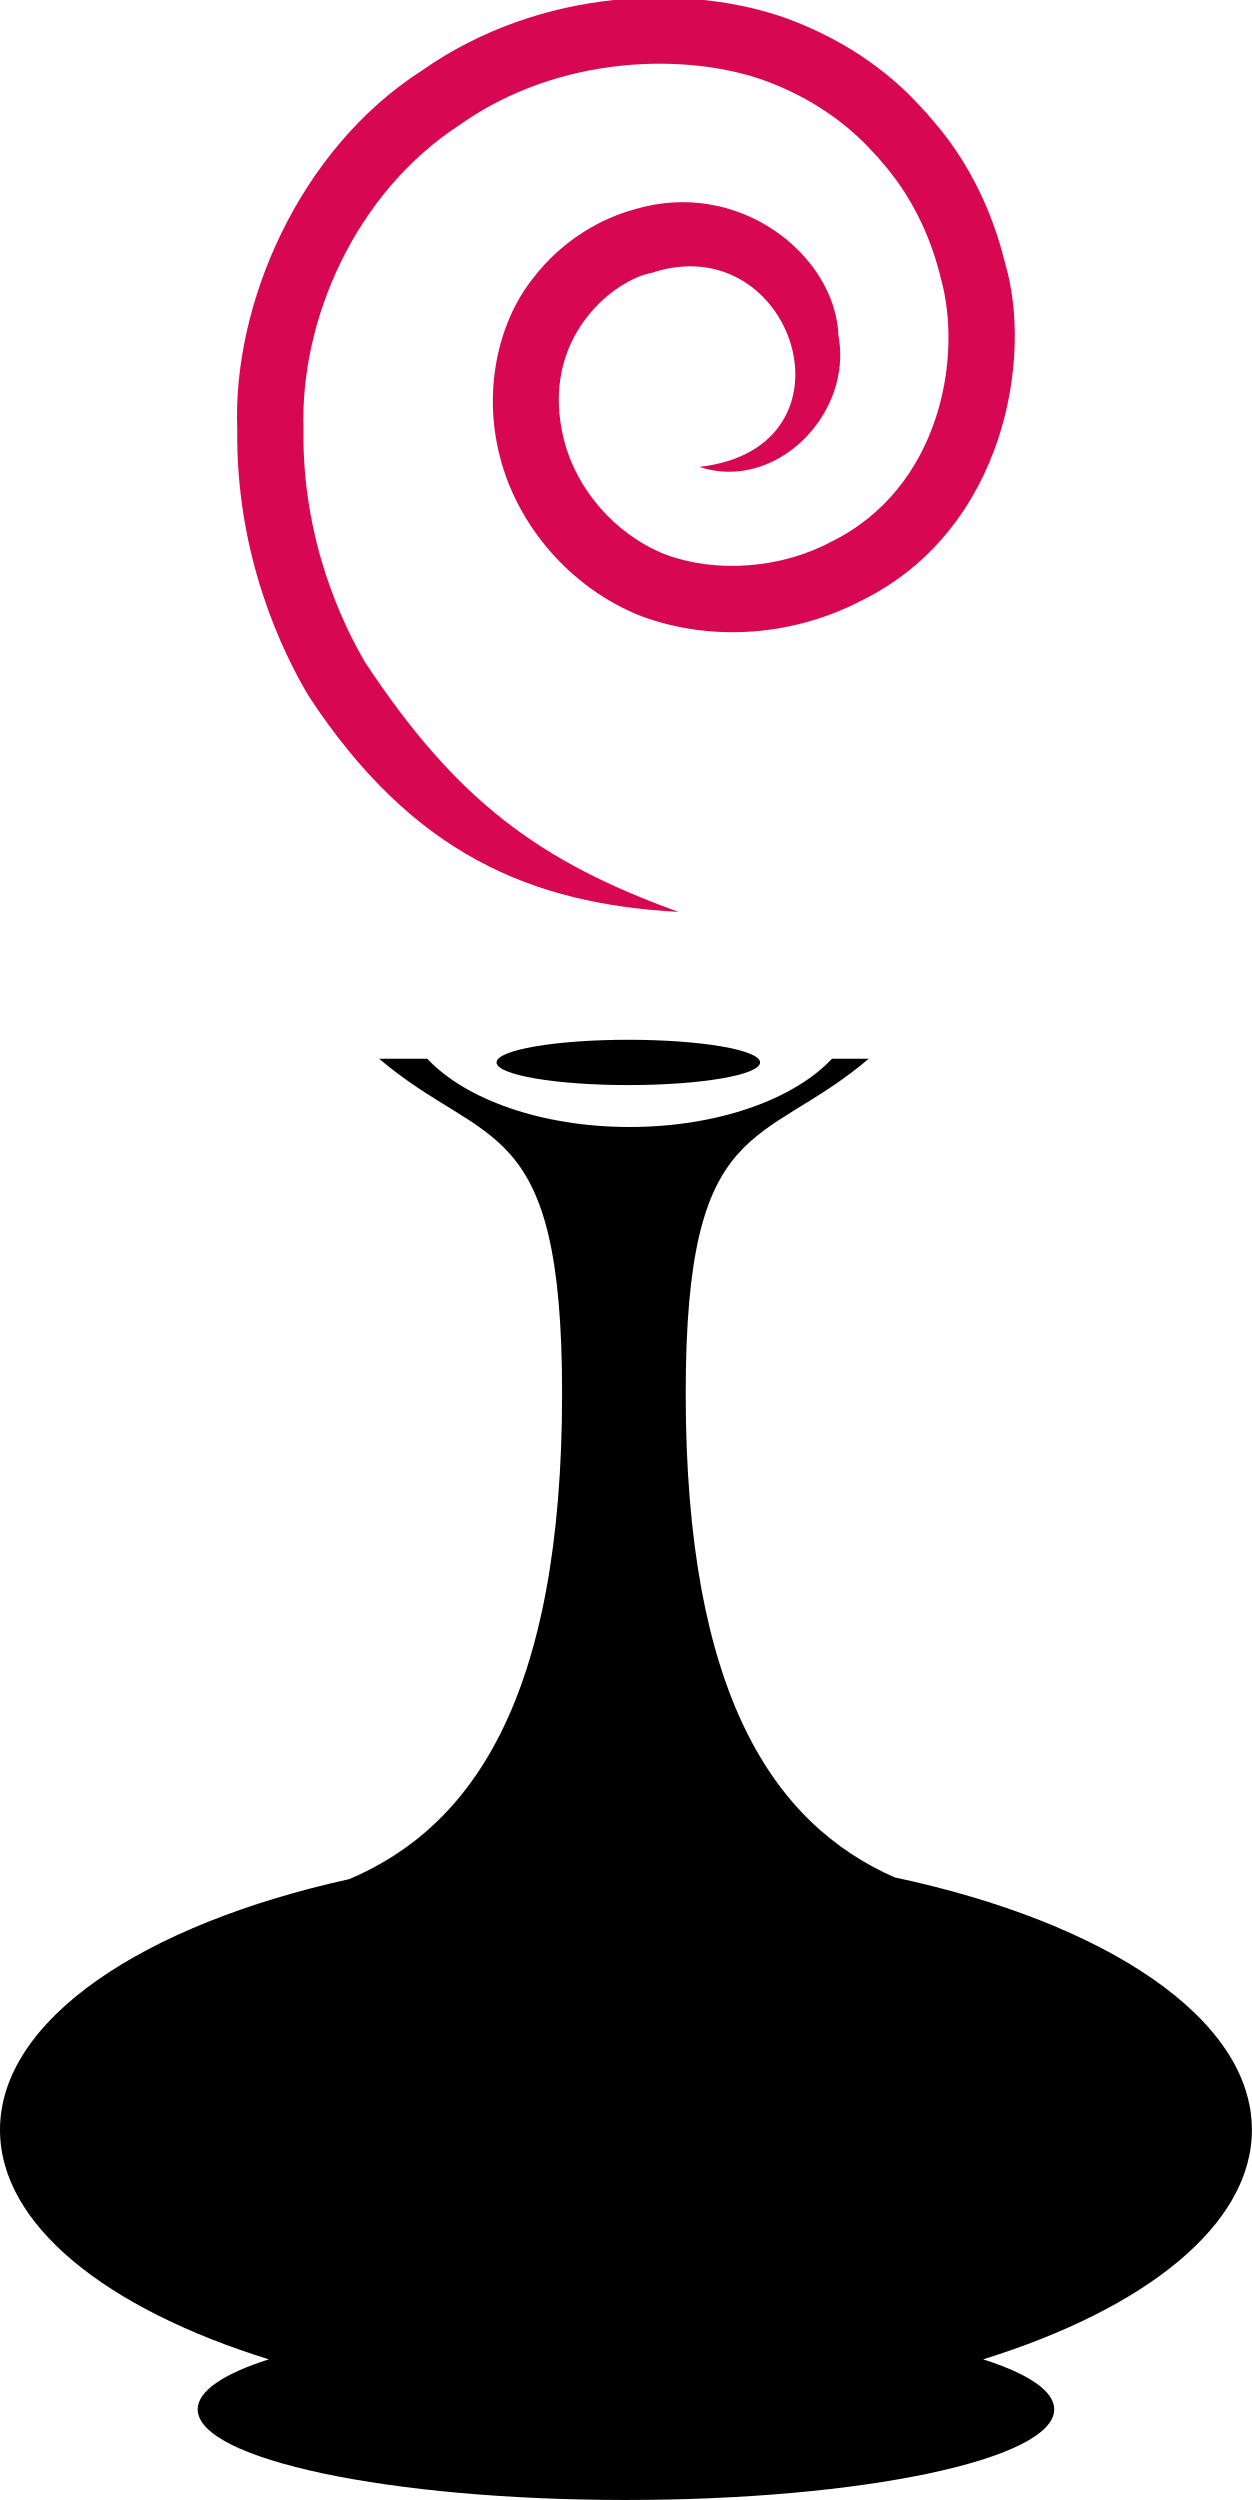
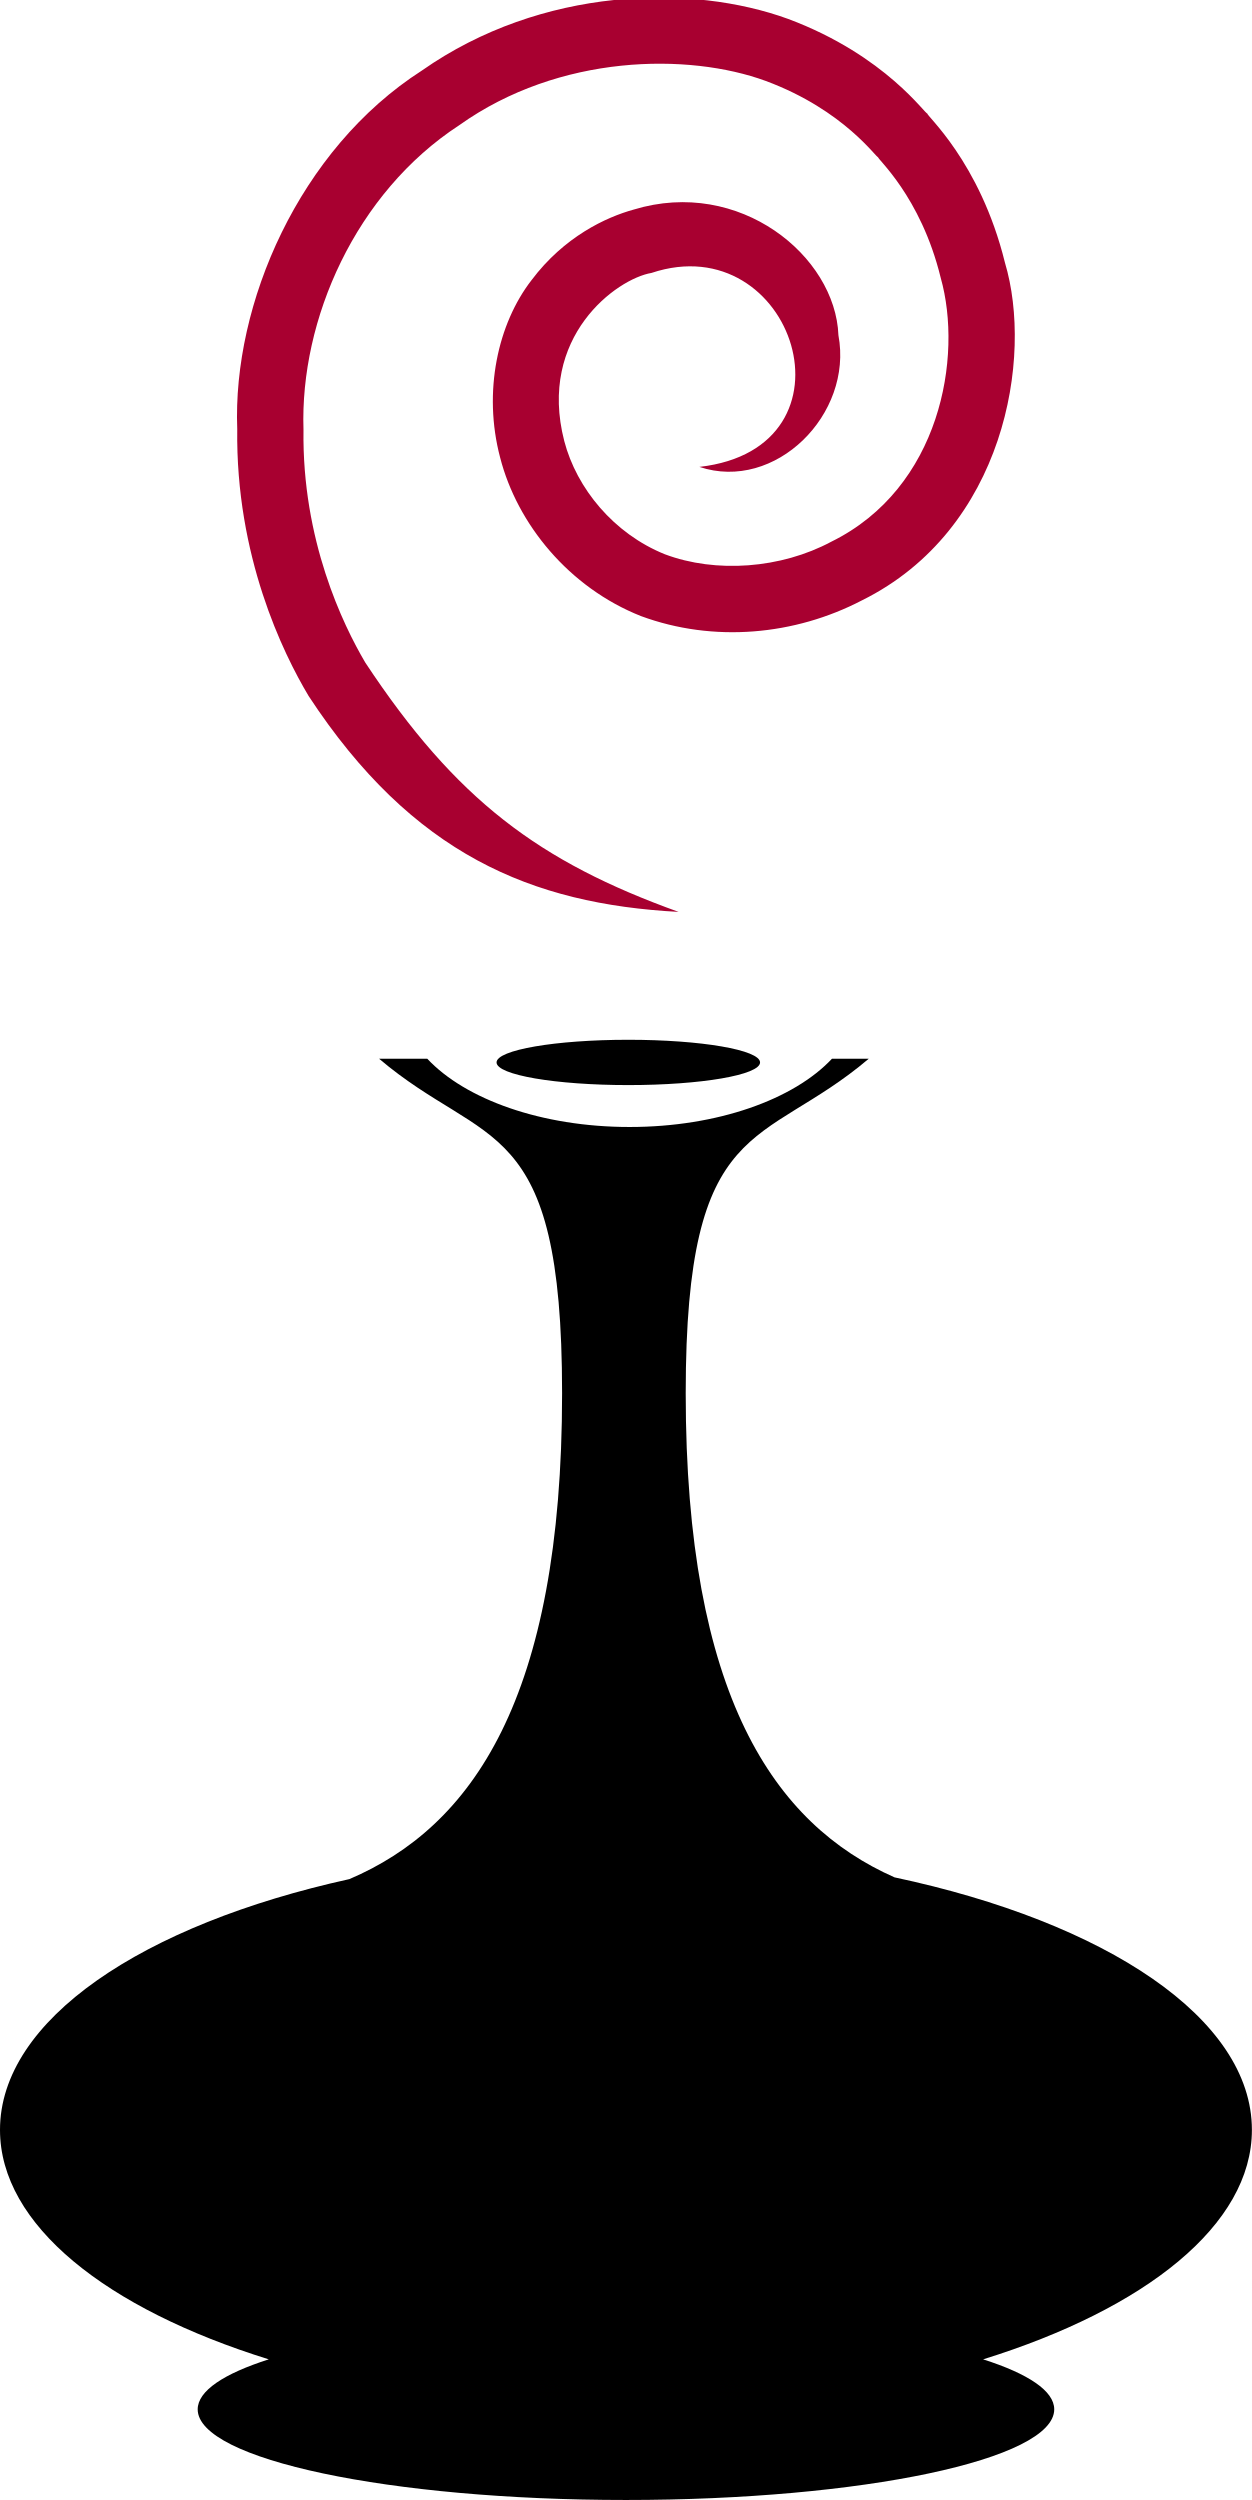
<svg xmlns="http://www.w3.org/2000/svg" width="71.73" height="143.242" viewBox="0 0 71.73 143.242" overflow="visible" enable-background="new 0 0 71.73 143.242" xml:space="preserve">
  <g id="Layer_1">
    <g>
      <path d="M71.73,122.035c0-6.387-8.371-11.897-20.48-14.469c-6.877-3.049-11.961-10.388-11.961-27.736     c0-16.084,4.369-13.968,10.488-19.169H47.67c-2.172,2.322-6.543,3.912-11.595,3.912c-5.052,0-9.423-1.59-11.595-3.912h-2.76     c6.119,5.201,10.486,3.085,10.486,19.169c0,17.536-5.193,24.849-12.184,27.836C8.164,110.278,0,115.729,0,122.035     c0,5.446,6.094,10.254,15.4,13.148c-2.572,0.82-4.073,1.807-4.073,2.865c0,2.869,10.985,5.193,24.538,5.193     c13.553,0,24.539-2.324,24.539-5.193c0-1.059-1.504-2.045-4.074-2.865C65.635,132.289,71.73,127.481,71.73,122.035" />
      <path d="M43.549,60.874c0,0.717-3.377,1.298-7.548,1.298c-4.172,0-7.55-0.581-7.55-1.298     c0-0.716,3.378-1.298,7.55-1.298C40.172,59.576,43.549,60.158,43.549,60.874" />
-       <path fill="#D70751" d="M38.883,52.249c-7.997-2.877-12.747-6.408-17.955-14.288     c-1.278-2.171-3.628-7.016-3.539-13.34c-0.208-6.305,2.978-13.57,8.924-17.447c5.742-4.092,13.152-4.153,17.56-2.537     c4.547,1.688,6.391,4.5,6.443,4.366c-0.139,0.035,2.436,2.201,3.584,6.916c1.279,4.532-0.02,12.044-6.271,15.12     c-2.875,1.541-6.609,1.82-9.537,0.718c-2.928-1.181-5.053-3.774-5.761-6.483c-1.543-5.981,2.995-9.296,4.997-9.636     c8.145-2.716,12.27,10.03,2.744,11.114c4.342,1.45,8.818-3.006,7.967-7.545c-0.172-4.54-5.668-9.046-11.73-7.199     c-1.583,0.437-3.98,1.548-5.856,4.047c-1.924,2.484-2.797,6.377-1.797,10.161c0.975,3.805,3.94,7.447,8.07,9.084     c4.172,1.539,8.817,1.099,12.653-0.897c8.189-4.051,9.828-13.922,8.201-19.353c-1.436-5.837-4.607-8.51-4.443-8.551     c-0.059,0.159-2.34-3.309-7.977-5.414c-5.512-2.01-14.106-1.868-20.987,2.957c-7.042,4.516-10.857,13.39-10.58,20.542     c-0.095,7.263,2.612,12.822,4.089,15.293C23.636,48.957,30.458,51.795,38.883,52.249" />
+       <path fill="#A80030" d="M38.883,52.249c-7.997-2.877-12.747-6.408-17.955-14.288     c-1.278-2.171-3.628-7.016-3.539-13.34c-0.208-6.305,2.978-13.57,8.924-17.447c5.742-4.092,13.152-4.153,17.56-2.537     c4.547,1.688,6.391,4.5,6.443,4.366c-0.139,0.035,2.436,2.201,3.584,6.916c1.279,4.532-0.02,12.044-6.271,15.12     c-2.875,1.541-6.609,1.82-9.537,0.718c-2.928-1.181-5.053-3.774-5.761-6.483c-1.543-5.981,2.995-9.296,4.997-9.636     c8.145-2.716,12.27,10.03,2.744,11.114c4.342,1.45,8.818-3.006,7.967-7.545c-0.172-4.54-5.668-9.046-11.73-7.199     c-1.583,0.437-3.98,1.548-5.856,4.047c-1.924,2.484-2.797,6.377-1.797,10.161c0.975,3.805,3.94,7.447,8.07,9.084     c4.172,1.539,8.817,1.099,12.653-0.897c8.189-4.051,9.828-13.922,8.201-19.353c-1.436-5.837-4.607-8.51-4.443-8.551     c-0.059,0.159-2.34-3.309-7.977-5.414c-5.512-2.01-14.106-1.868-20.987,2.957c-7.042,4.516-10.857,13.39-10.58,20.542     c-0.095,7.263,2.612,12.822,4.089,15.293C23.636,48.957,30.458,51.795,38.883,52.249" />
    </g>
  </g>
</svg>
